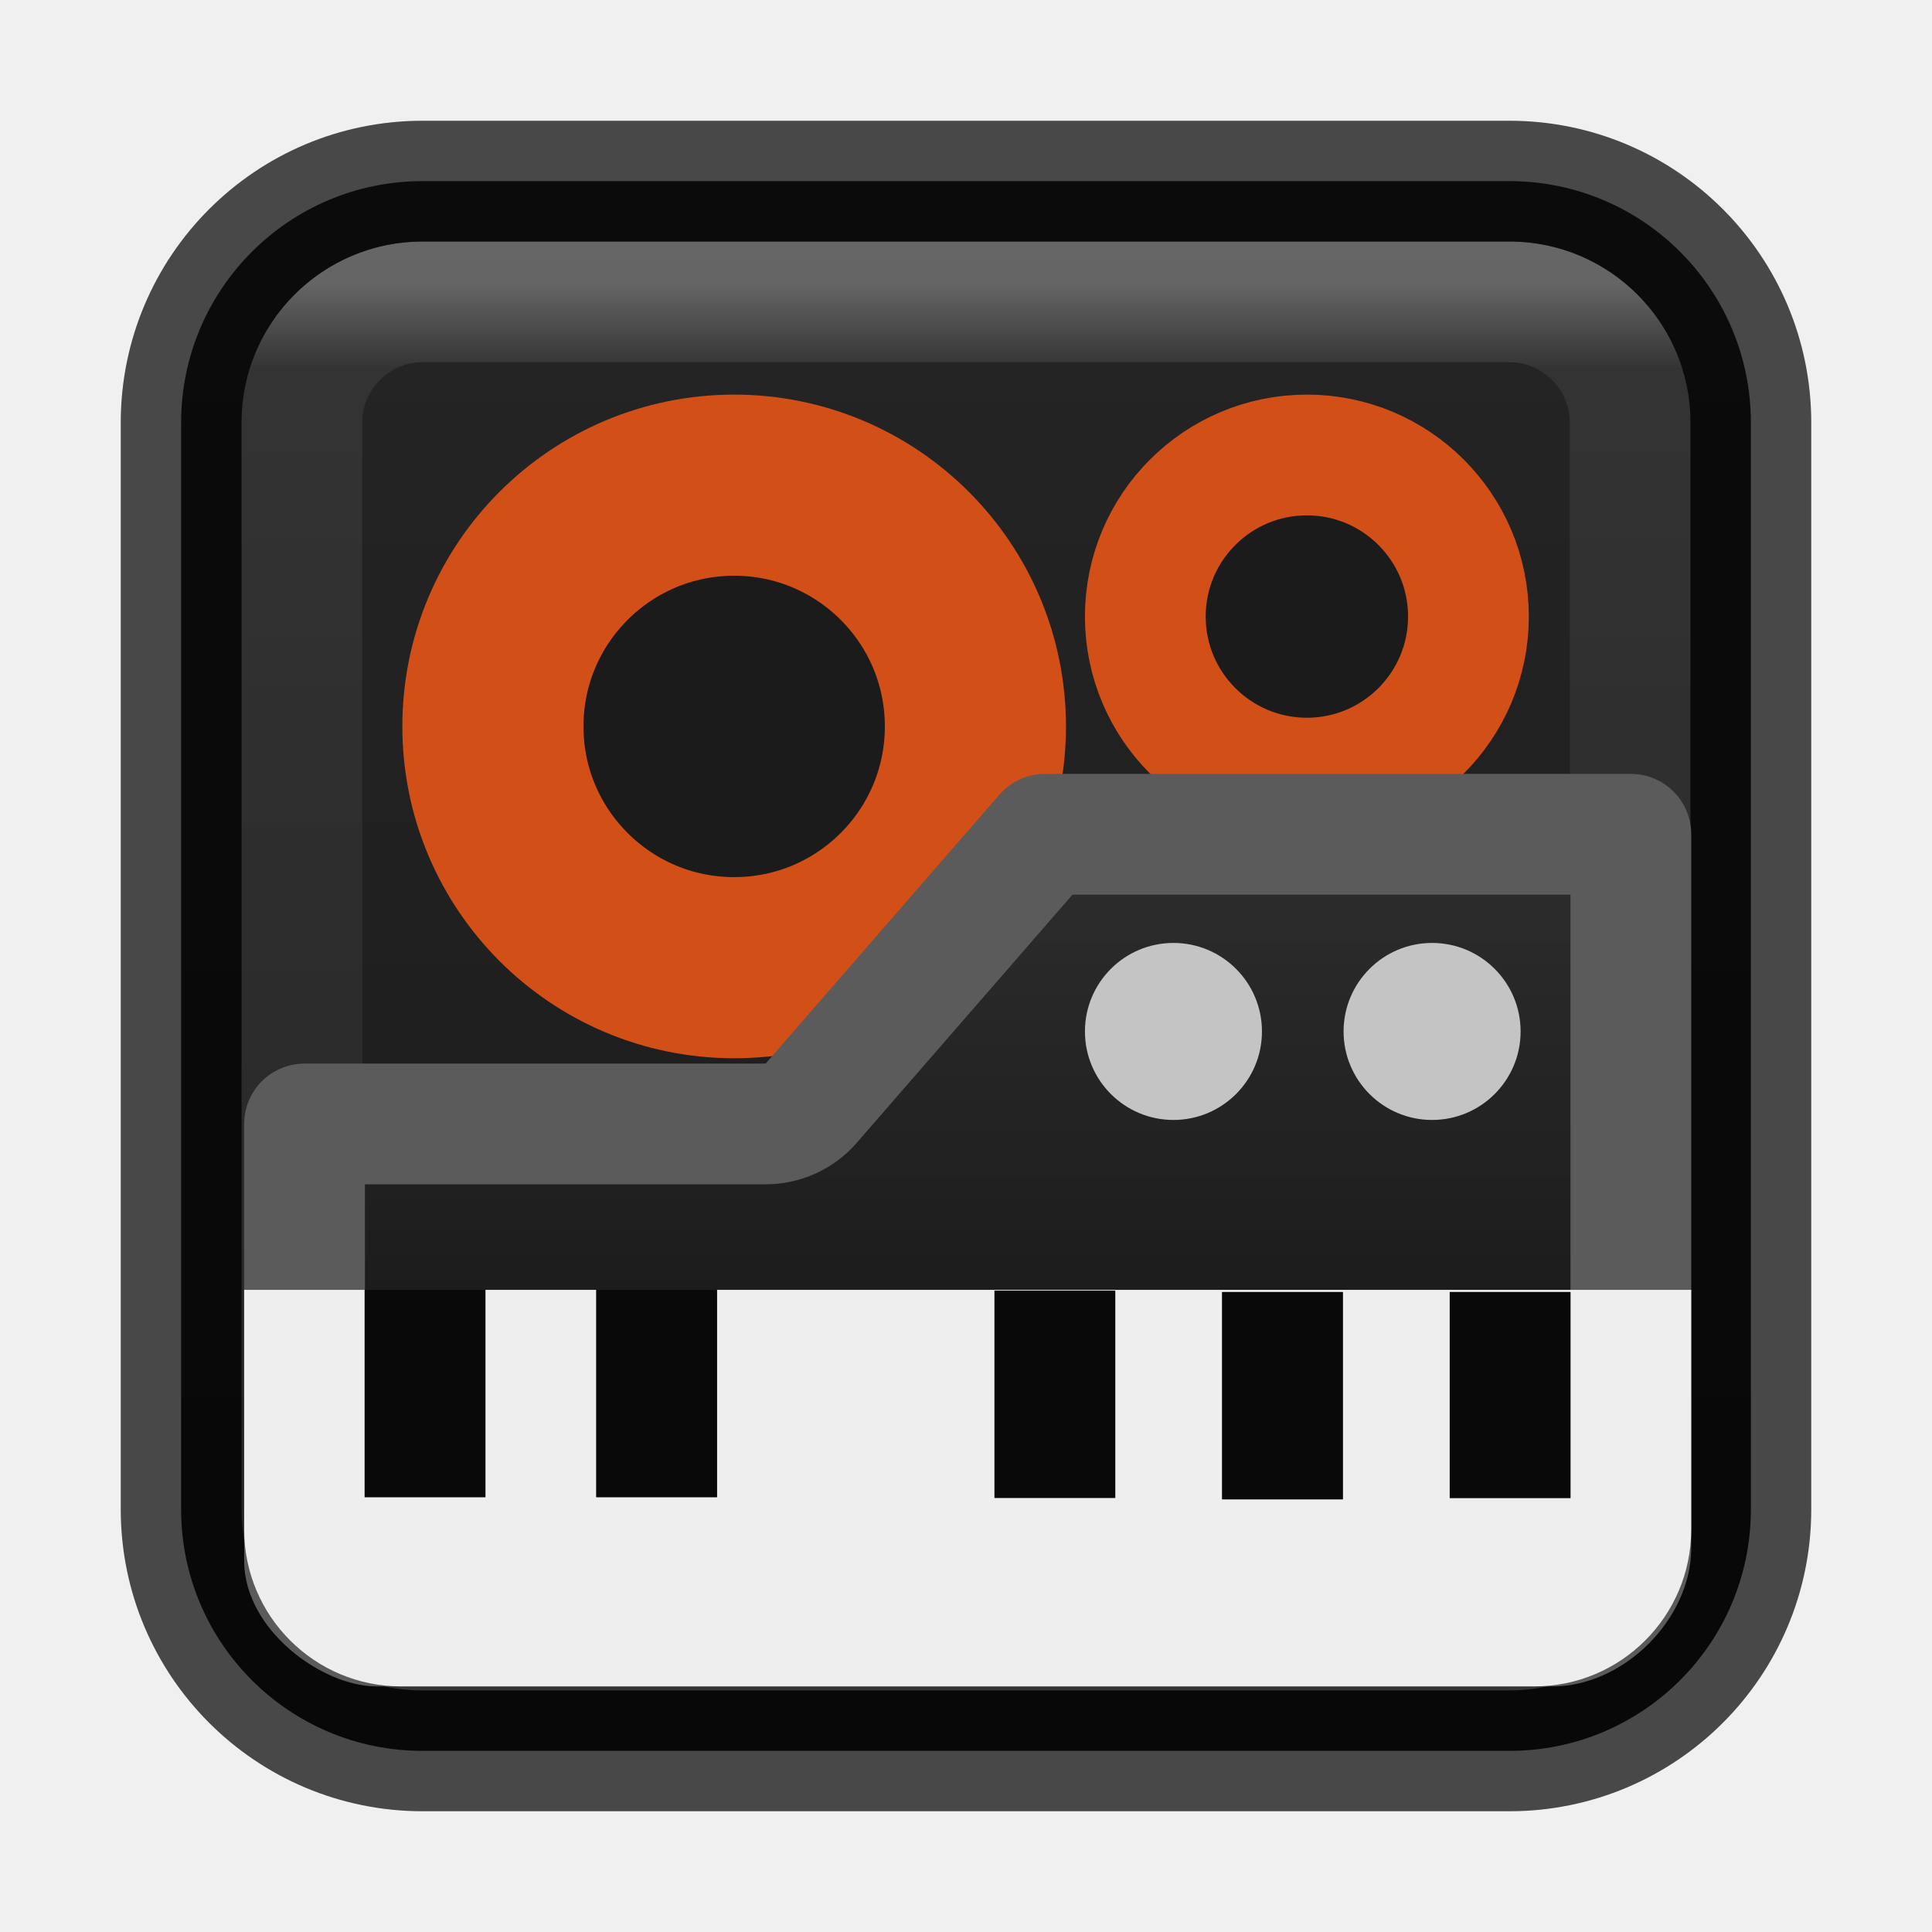
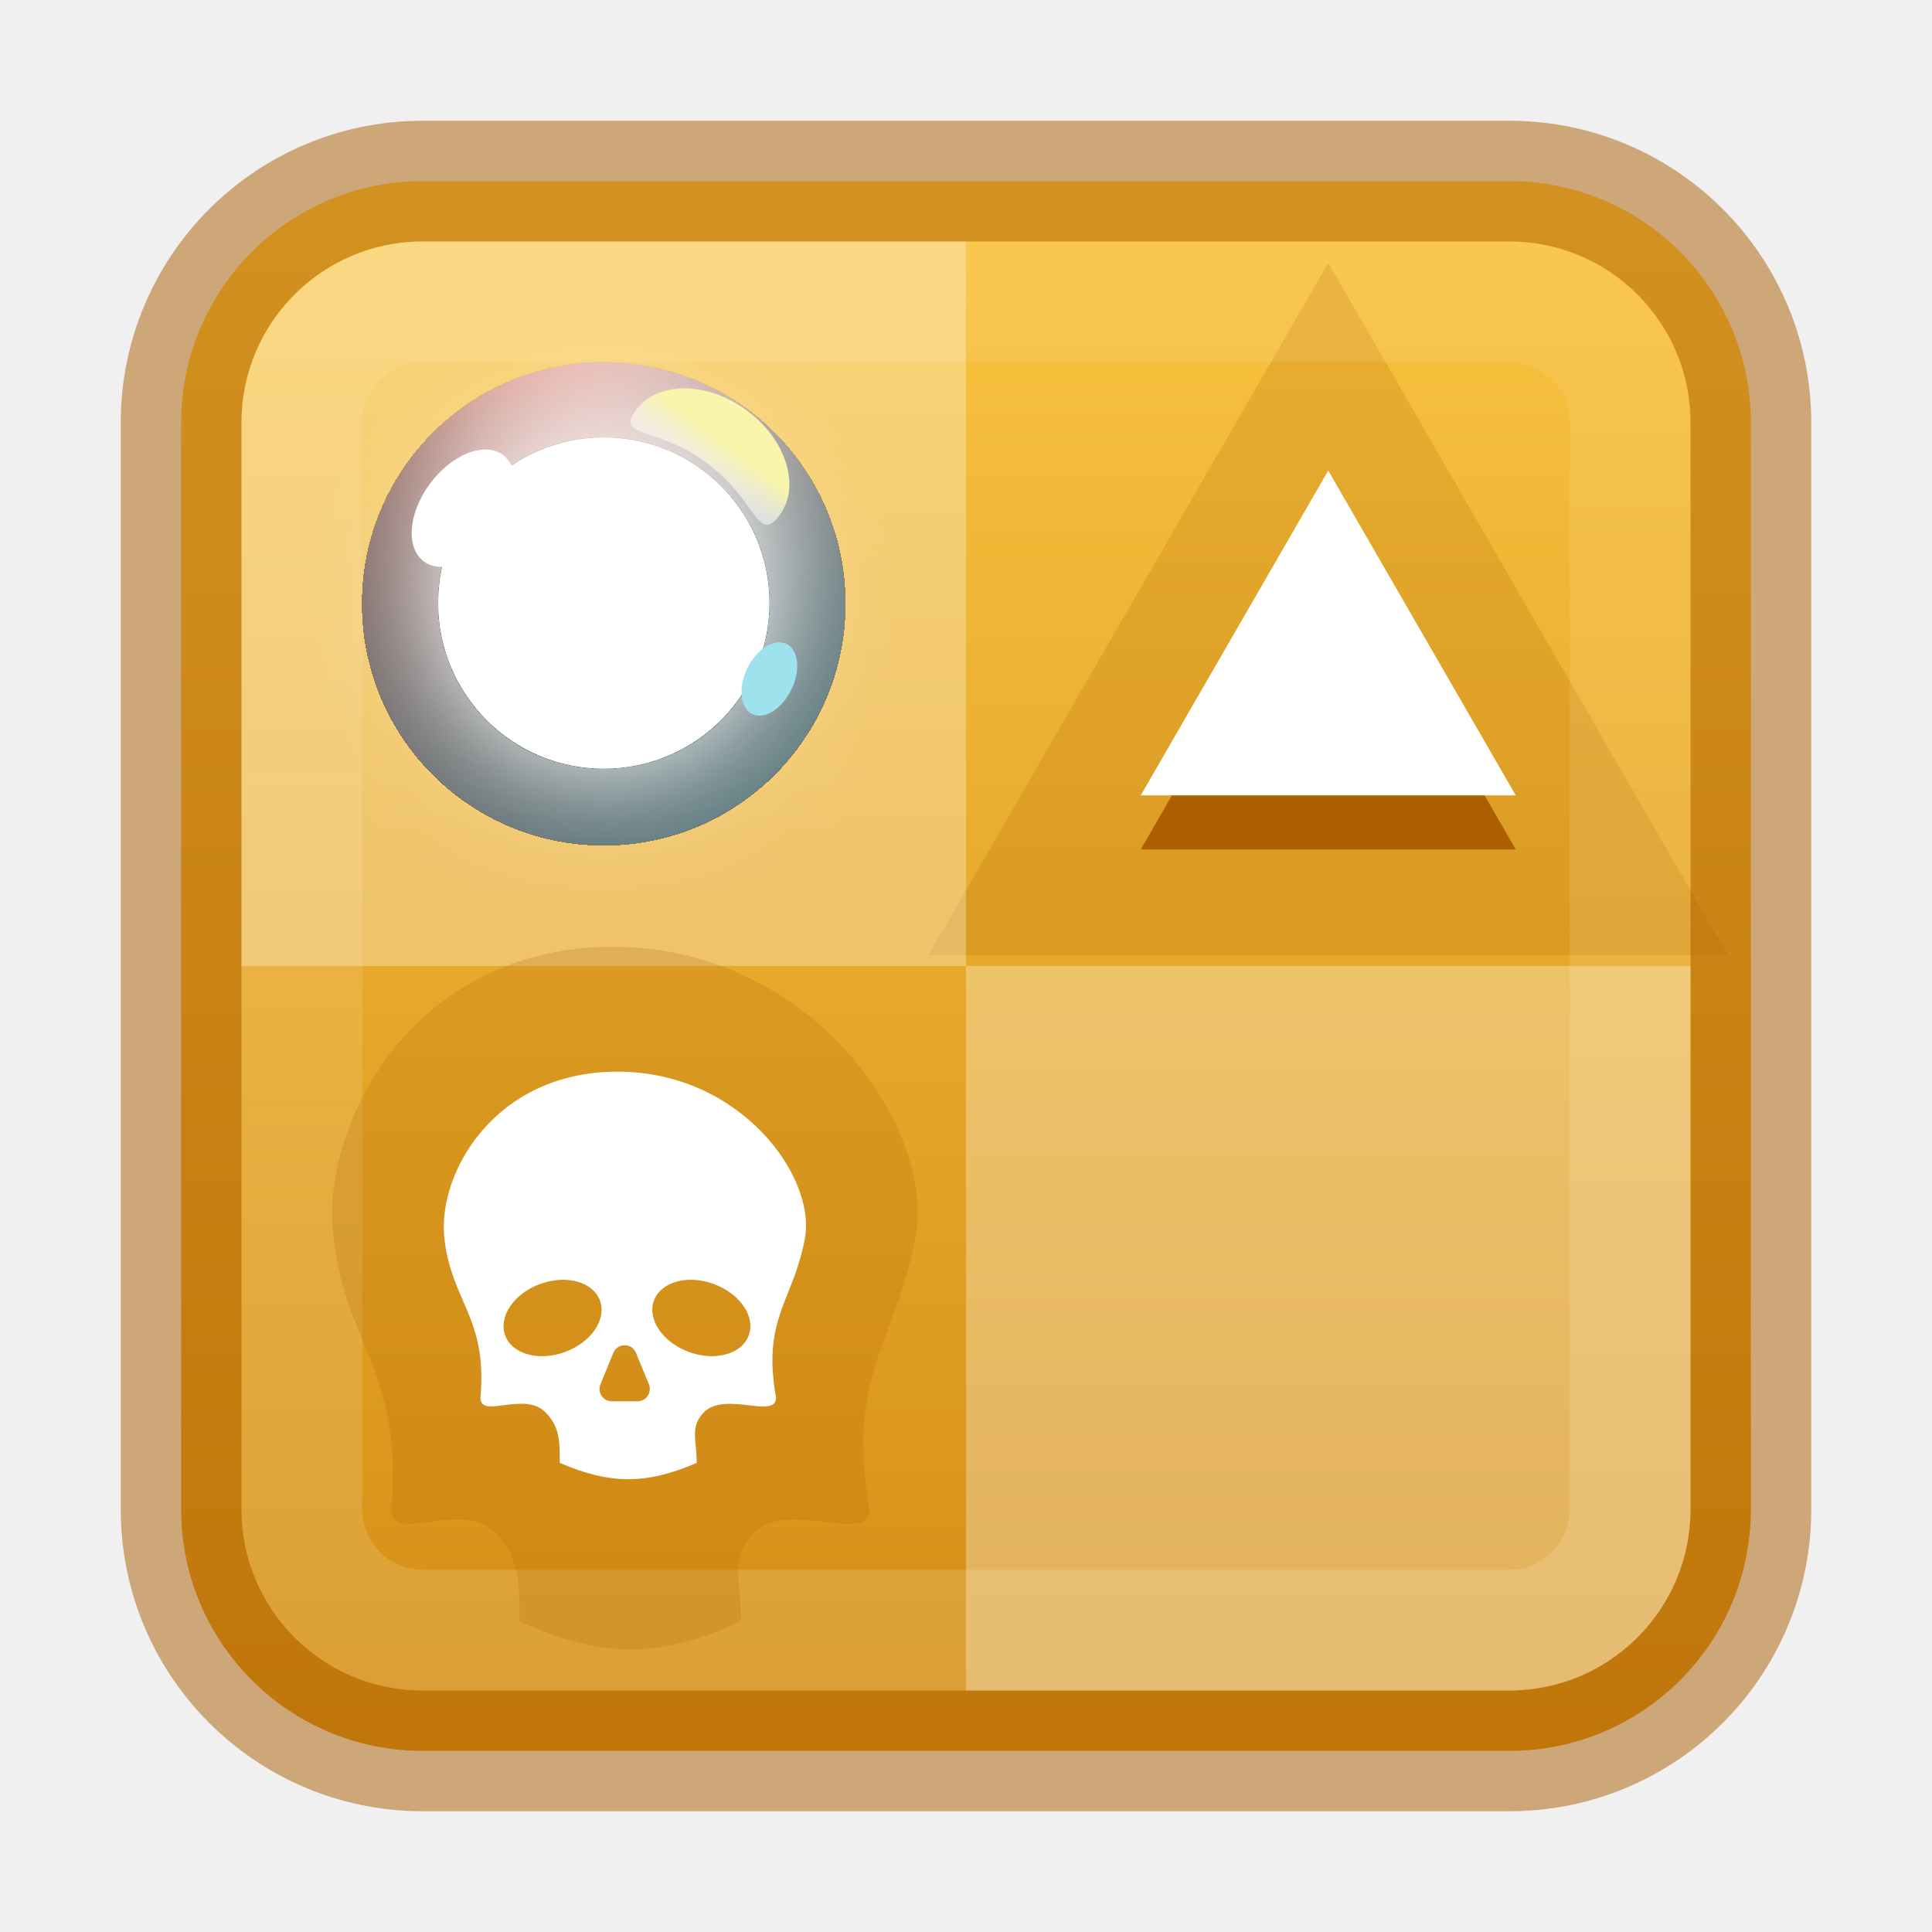
<svg xmlns="http://www.w3.org/2000/svg" width="16" height="16" viewBox="0 0 16 16" fill="none">
-   <path d="M12.5 1.5H3.5C2.395 1.5 1.5 2.395 1.5 3.5V12.5C1.5 13.605 2.395 14.5 3.5 14.5H12.5C13.605 14.5 14.5 13.605 14.5 12.5V3.5C14.5 2.395 13.605 1.5 12.5 1.5Z" fill="url(#paint0_linear)" />
-   <path opacity="0.3" d="M12.5 2.5H3.5C2.948 2.5 2.5 2.948 2.5 3.5V12.5C2.5 13.052 2.948 13.5 3.5 13.5H12.5C13.052 13.5 13.5 13.052 13.5 12.5V3.5C13.5 2.948 13.052 2.5 12.5 2.5Z" stroke="url(#paint1_linear)" stroke-linecap="round" stroke-linejoin="round" />
-   <path opacity="0.7" d="M12.5 1.5H3.5C2.395 1.5 1.5 2.395 1.5 3.5V12.5C1.5 13.605 2.395 14.5 3.5 14.5H12.5C13.605 14.5 14.5 13.605 14.5 12.5V3.5C14.5 2.395 13.605 1.5 12.5 1.5Z" stroke="black" stroke-linecap="round" stroke-linejoin="round" />
-   <circle cx="6.08" cy="6.016" r="1.998" fill="#1B1B1B" stroke="#D25017" stroke-width="1.5" />
-   <circle cx="10.823" cy="5.106" r="1.338" fill="#1B1B1B" stroke="#D25017" />
-   <path d="M13.506 6.909V6.918V6.928V6.939V6.949V6.96V6.97V6.981V6.992V7.003V7.014V7.025V7.036V7.047V7.058V7.07V7.081V7.093V7.104V7.116V7.128V7.14V7.152V7.164V7.176V7.188V7.2V7.212V7.225V7.237V7.25V7.262V7.275V7.288V7.301V7.314V7.326V7.34V7.353V7.366V7.379V7.392V7.406V7.419V7.433V7.446V7.46V7.474V7.487V7.501V7.515V7.529V7.543V7.557V7.571V7.585V7.6V7.614V7.628V7.643V7.657V7.672V7.686V7.701V7.716V7.731V7.746V7.76V7.775V7.79V7.805V7.821V7.836V7.851V7.866V7.882V7.897V7.912V7.928V7.943V7.959V7.974V7.99V8.006V8.022V8.037V8.053V8.069V8.085V8.101V8.117V8.133V8.149V8.165V8.182V8.198V8.214V8.231V8.247V8.263V8.28V8.296V8.313V8.329V8.346V8.363V8.379V8.396V8.413V8.429V8.446V8.463V8.48V8.497V8.514V8.531V8.548V8.565V8.582V8.599V8.616V8.633V8.65V8.667V8.685V8.702V8.719V8.737V8.754V8.771V8.789V8.806V8.823V8.841V8.858V8.876V8.893V8.911V8.928V8.946V8.964V8.981V8.999V9.016V9.034V9.052V9.07V9.087V9.105V9.123V9.14V9.158V9.176V9.194V9.212V9.229V9.247V9.265V9.283V9.301V9.319V9.337V9.354V9.372V9.39V9.408V9.426V9.444V9.462V9.48V9.498V9.516V9.534V9.552V9.57V9.588V9.605V9.623V9.641V9.659V9.677V9.695V9.713V9.731V9.749V9.767V9.785V9.803V9.821V9.839V9.857V9.875V9.893V9.91V9.928V9.946V9.964V9.982V10V10.018V10.036V10.053V10.071V10.089V10.107V10.124V10.142V10.16V10.178V10.195V10.213V10.231V10.249V10.266V10.284V10.302V10.319V10.337V10.354V10.372V10.389V10.407V10.424V10.442V10.459V10.477V10.494V10.511V10.529V10.546V10.563V10.581V10.598V10.615V10.632V10.649V10.667V10.684V10.701V10.718V10.735V10.752V10.769V10.786V10.803V10.819V10.836V10.853V10.87V10.887V10.903V10.92V10.937V10.953V10.97V10.986V11.003V11.019V11.036V11.052V11.068V11.084V11.101V11.117V11.133V11.149V11.165V11.181V11.197V11.213V11.229V11.245V11.261V11.276V11.292V11.308V11.323V11.339V11.354V11.37V11.385V11.401V11.416V11.431V11.446V11.461V11.477V11.492V11.507V11.522V11.536V11.551V11.566V11.581V11.595V11.61V11.625V11.639V11.653V11.668V11.682V11.696V11.711V11.725V11.739V11.753V11.767V11.781V11.794V11.808V11.822V11.835V11.849V11.863V11.876V11.889V11.902V11.916V11.929V11.942V11.955V11.968V11.981V11.994V12.006V12.019V12.031V12.044V12.056V12.069V12.081V12.093V12.105V12.117V12.13V12.141V12.153V12.165V12.177V12.188V12.2V12.211V12.223V12.234V12.245V12.256V12.267V12.278V12.289V12.3V12.31V12.321V12.332V12.342V12.352V12.363V12.373V12.383V12.393V12.403V12.413V12.422V12.432V12.441V12.451V12.46V12.47V12.479V12.488V12.497V12.506V12.515V12.523V12.532V12.54V12.549V12.557V12.565V12.574V12.582V12.589V12.597V12.605V12.613V12.62V12.628V12.635V12.642V12.649V12.656V12.663V12.67V12.677V12.683V12.69V12.696V12.703V12.709V12.715V12.721V12.727V12.732V12.738V12.743V12.749V12.754V12.759V12.764V12.769V12.774V12.779V12.784V12.788V12.792V12.797V12.801V12.805V12.809V12.813V12.816V12.82C13.506 12.96 13.436 13.124 13.297 13.262C13.157 13.4 12.992 13.466 12.862 13.466H12.859H12.855H12.851H12.848H12.843H12.839H12.834H12.83H12.825H12.82H12.814H12.809H12.803H12.797H12.791H12.785H12.779H12.773H12.766H12.759H12.752H12.745H12.737H12.73H12.722H12.714H12.706H12.698H12.69H12.681H12.672H12.664H12.655H12.645H12.636H12.627H12.617H12.607H12.597H12.587H12.577H12.566H12.556H12.545H12.534H12.523H12.511H12.5H12.489H12.477H12.465H12.453H12.441H12.429H12.416H12.404H12.391H12.378H12.365H12.352H12.339H12.325H12.312H12.298H12.284H12.27H12.256H12.242H12.227H12.213H12.198H12.183H12.168H12.153H12.138H12.123H12.107H12.091H12.076H12.06H12.044H12.028H12.011H11.995H11.979H11.962H11.945H11.928H11.911H11.894H11.877H11.86H11.842H11.825H11.807H11.789H11.771H11.753H11.735H11.717H11.698H11.68H11.661H11.643H11.624H11.605H11.586H11.566H11.547H11.528H11.508H11.489H11.469H11.449H11.429H11.409H11.389H11.369H11.349H11.328H11.308H11.287H11.267H11.246H11.225H11.204H11.183H11.162H11.14H11.119H11.098H11.076H11.055H11.033H11.011H10.989H10.967H10.945H10.923H10.901H10.878H10.856H10.834H10.811H10.788H10.765H10.743H10.72H10.697H10.674H10.651H10.628H10.604H10.581H10.558H10.534H10.511H10.487H10.463H10.439H10.416H10.392H10.368H10.344H10.32H10.295H10.271H10.247H10.223H10.198H10.174H10.149H10.124H10.1H10.075H10.05H10.025H10.001H9.976H9.951H9.926H9.9H9.875H9.85H9.825H9.799H9.774H9.749H9.723H9.698H9.672H9.646H9.621H9.595H9.569H9.544H9.518H9.492H9.466H9.44H9.414H9.388H9.362H9.336H9.31H9.283H9.257H9.231H9.205H9.178H9.152H9.126H9.099H9.073H9.046H9.02H8.993H8.967H8.94H8.913H8.887H8.86H8.833H8.807H8.78H8.753H8.727H8.7H8.673H8.646H8.619H8.592H8.565H8.539H8.512H8.485H8.458H8.431H8.404H8.377H8.35H8.323H8.296H8.269H8.242H8.215H8.188H8.161H8.134H8.107H8.08H8.053H8.026H7.999H7.972H7.944H7.917H7.89H7.863H7.836H7.809H7.782H7.755H7.728H7.701H7.674H7.647H7.62H7.593H7.566H7.539H7.512H7.485H7.458H7.432H7.405H7.378H7.351H7.324H7.297H7.271H7.244H7.217H7.19H7.164H7.137H7.11H7.084H7.057H7.03H7.004H6.977H6.951H6.924H6.898H6.871H6.845H6.819H6.792H6.766H6.74H6.714H6.687H6.661H6.635H6.609H6.583H6.557H6.531H6.505H6.479H6.453H6.428H6.402H6.376H6.35H6.325H6.299H6.274H6.248H6.223H6.197H6.172H6.147H6.122H6.096H6.071H6.046H6.021H5.996H5.971H5.946H5.922H5.897H5.872H5.848H5.823H5.798H5.774H5.75H5.725H5.701H5.677H5.653H5.629H5.605H5.581H5.557H5.533H5.509H5.486H5.462H5.439H5.415H5.392H5.369H5.346H5.322H5.299H5.276H5.253H5.231H5.208H5.185H5.163H5.14H5.118H5.095H5.073H5.051H5.029H5.007H4.985H4.963H4.941H4.92H4.898H4.877H4.855H4.834H4.813H4.792H4.771H4.75H4.729H4.708H4.688H4.667H4.647H4.627H4.606H4.586H4.566H4.546H4.526H4.507H4.487H4.468H4.448H4.429H4.41H4.391H4.372H4.353H4.334H4.315H4.297H4.278H4.26H4.242H4.224H4.206H4.188H4.17H4.153H4.135H4.118H4.101H4.083H4.066H4.05H4.033H4.016H4H3.983H3.967H3.951H3.935H3.919H3.903H3.888H3.872H3.857H3.841H3.826H3.811H3.796H3.782H3.767H3.753H3.738H3.724H3.71H3.696H3.683H3.669H3.656H3.642H3.629H3.616H3.603H3.59H3.578H3.565H3.553H3.541H3.529H3.517H3.505H3.494H3.482H3.471H3.46H3.449H3.438H3.427H3.417H3.407H3.396H3.386H3.376H3.367H3.357H3.348H3.339H3.33H3.321H3.312H3.303H3.295H3.287H3.279H3.271H3.263H3.255H3.248H3.241H3.234H3.227H3.22H3.213H3.207H3.201H3.195H3.189H3.183H3.178H3.173H3.167H3.162H3.158H3.153H3.149H3.144H3.14H3.137H3.133H3.129H3.126H3.123H3.12H3.117C3.044 13.466 2.882 13.415 2.728 13.282C2.578 13.151 2.522 13.018 2.522 12.929V12.926V12.922V12.919V12.915V12.912V12.908V12.905V12.901V12.897V12.893V12.889V12.885V12.881V12.876V12.872V12.868V12.864V12.859V12.854V12.85V12.845V12.841V12.836V12.831V12.826V12.821V12.816V12.811V12.806V12.801V12.795V12.79V12.785V12.779V12.774V12.768V12.763V12.757V12.751V12.745V12.74V12.734V12.728V12.722V12.716V12.71V12.703V12.697V12.691V12.685V12.678V12.672V12.665V12.659V12.652V12.645V12.639V12.632V12.625V12.618V12.611V12.604V12.597V12.59V12.583V12.576V12.569V12.562V12.554V12.547V12.54V12.532V12.525V12.517V12.509V12.502V12.494V12.486V12.479V12.471V12.463V12.455V12.447V12.439V12.431V12.423V12.415V12.407V12.398V12.39V12.382V12.373V12.365V12.357V12.348V12.34V12.331V12.322V12.314V12.305V12.296V12.288V12.279V12.27V12.261V12.252V12.243V12.235V12.225V12.216V12.207V12.198V12.189V12.18V12.171V12.161V12.152V12.143V12.133V12.124V12.114V12.105V12.096V12.086V12.076V12.067V12.057V12.048V12.038V12.028V12.018V12.009V11.999V11.989V11.979V11.969V11.959V11.949V11.939V11.929V11.919V11.909V11.899V11.889V11.879V11.869V11.858V11.848V11.838V11.828V11.818V11.807V11.797V11.786V11.776V11.766V11.755V11.745V11.734V11.724V11.713V11.703V11.692V11.681V11.671V11.66V11.65V11.639V11.628V11.617V11.607V11.596V11.585V11.575V11.564V11.553V11.542V11.531V11.52V11.509V11.498V11.488V11.477V11.466V11.455V11.444V11.433V11.422V11.411V11.4V11.389V11.378V11.367V11.355V11.345V11.333V11.322V11.311V11.3V11.289V11.278V11.267V11.255V11.244V11.233V11.222V11.211V11.199V11.188V11.177V11.166V11.154V11.143V11.132V11.121V11.109V11.098V11.087V11.075V11.064V11.053V11.042V11.03V11.019V11.008V10.996V10.985V10.974V10.963V10.951V10.94V10.929V10.917V10.906V10.895V10.883V10.872V10.861V10.849V10.838V10.827V10.815V10.804V10.793V10.781V10.77V10.759V10.748V10.736V10.725V10.714V10.703V10.691V10.68V10.669V10.658V10.646V10.635V10.624V10.613V10.601V10.59V10.579V10.568V10.556V10.545V10.534V10.523V10.512V10.501V10.49V10.479V10.467V10.456V10.445V10.434V10.423V10.412V10.401V10.39V10.379V10.368V10.357V10.346V10.335V10.324V10.313V10.303V10.292V10.281V10.27V10.259V10.248V10.237V10.227V10.216V10.205V10.194V10.184V10.173V10.162V10.152V10.141V10.13V10.12V10.109V10.099V10.088V10.078V10.067V10.057V10.046V10.036V10.025V10.015V10.005V9.994V9.984V9.974V9.964V9.953V9.943V9.933V9.923V9.913V9.903V9.893V9.883V9.873V9.863V9.853V9.843V9.833V9.823V9.813V9.803V9.794V9.784V9.774V9.764V9.755V9.745V9.736V9.726V9.716V9.707V9.697V9.688V9.679V9.669V9.66V9.651V9.641V9.632V9.623V9.614V9.605V9.596V9.587V9.578V9.569V9.56V9.551V9.542V9.533V9.524V9.516V9.507V9.498V9.49V9.481V9.472V9.464V9.455V9.447V9.439V9.43V9.422V9.414V9.405V9.397V9.389V9.381V9.373V9.365V9.357V9.349V9.341V9.333V9.326V9.318V9.31V9.308H6.34C6.485 9.308 6.623 9.246 6.718 9.136L8.654 6.909H13.506Z" fill="url(#paint2_linear)" stroke="#5B5B5B" stroke-linecap="round" stroke-linejoin="round" />
-   <path d="M2.022 10.682H14.006V12.666C14.006 13.384 13.424 13.966 12.706 13.966H3.322C2.604 13.966 2.022 13.384 2.022 12.666V10.682Z" fill="#EEEEEE" />
-   <rect x="3.02" y="10.682" width="1" height="1.717" fill="#222222" />
-   <rect x="3.27" y="10.932" width="0.5" height="1.217" stroke="black" stroke-opacity="0.75" stroke-width="0.5" />
-   <rect x="4.938" y="10.682" width="1" height="1.717" fill="#222222" />
-   <rect x="5.188" y="10.932" width="0.5" height="1.217" stroke="black" stroke-opacity="0.75" stroke-width="0.5" />
-   <mask id="path-12-inside-1" fill="white">
-     <path d="M8.236 10.688H9.236V12.405H8.236V10.688Z" />
-   </mask>
-   <path d="M8.236 10.688H9.236V12.405H8.236V10.688Z" fill="#222222" />
-   <path d="M8.236 10.688V9.689H7.236V10.688H8.236ZM9.236 10.688H10.236V9.689H9.236V10.688ZM9.236 12.405V13.405H10.236V12.405H9.236ZM8.236 12.405H7.236V13.405H8.236V12.405ZM8.236 11.688H9.236V9.689H8.236V11.688ZM8.236 10.688V12.405H10.236V10.688H8.236ZM9.236 11.405H8.236V13.405H9.236V11.405ZM9.236 12.405V10.688H7.236V12.405H9.236Z" fill="black" fill-opacity="0.75" mask="url(#path-12-inside-1)" />
-   <rect x="10.121" y="10.7" width="1" height="1.717" fill="#222222" />
-   <rect x="10.371" y="10.95" width="0.5" height="1.217" stroke="black" stroke-opacity="0.75" stroke-width="0.5" />
-   <rect x="12.006" y="10.7" width="1" height="1.706" fill="#222222" />
-   <rect x="12.256" y="10.95" width="0.5" height="1.206" stroke="black" stroke-opacity="0.75" stroke-width="0.5" />
-   <circle cx="9.718" cy="8.542" r="0.733" fill="#C4C4C4" />
-   <circle cx="11.86" cy="8.542" r="0.733" fill="#C4C4C4" />
+   <path d="M12.5 1.5H3.5C2.395 1.5 1.5 2.395 1.5 3.5V12.5C1.5 13.605 2.395 14.5 3.5 14.5H12.5C13.605 14.5 14.5 13.605 14.5 12.5V3.5C14.5 2.395 13.605 1.5 12.5 1.5Z" fill="url(#paint0_linear_677_261)" stroke="#AD5F00" stroke-opacity="0.5" stroke-width="1" />
+   <path d="M11 2.177L14.31 7.911H7.689L11 2.177Z" fill="#AD5F00" fill-opacity="0.2" />
+   <path fill-rule="evenodd" clip-rule="evenodd" d="M11 4.345L9.447 7.035H12.553L11 4.345Z" fill="#AD5F00" />
+   <path d="M11 3.897L12.553 6.587H9.447L11 3.897Z" fill="white" />
+   <path d="M14 12.5C14 13.328 13.328 14 12.5 14L8 14L8 8L14 8L14 12.5Z" fill="white" fill-opacity="0.3" />
+   <path d="M2 3.5C2 2.672 2.672 2 3.5 2L8 2V8L2 8L2 3.5Z" fill="white" fill-opacity="0.3" />
+   <path opacity="0.35" d="M12.5 2.5H3.5C2.948 2.5 2.5 2.948 2.5 3.5V12.5C2.5 13.052 2.948 13.5 3.5 13.5H12.5C13.052 13.5 13.5 13.052 13.5 12.5V3.5C13.5 2.948 13.052 2.5 12.5 2.5Z" stroke="url(#paint1_linear_677_261)" stroke-linecap="round" stroke-linejoin="round" />
+   <g filter="url(#filter0_i_677_261)">
+     <path d="M7 5C7 6.105 6.105 7 5 7C3.895 7 3 6.105 3 5C3 3.895 3.895 3 5 3C6.105 3 7 3.895 7 5Z" fill="url(#paint2_linear_677_261)" />
+   </g>
+   <g filter="url(#filter1_d_677_261)">
+     <path d="M6.372 4.994C6.372 5.752 5.758 6.366 5 6.366C4.243 6.366 3.629 5.752 3.629 4.994C3.629 4.237 4.243 3.623 5 3.623C5.758 3.623 6.372 4.237 6.372 4.994Z" fill="white" />
+   </g>
+   <path d="M4.116 4.41C3.937 4.654 3.666 4.762 3.512 4.651C3.359 4.54 3.379 4.252 3.559 4.008C3.739 3.764 4.009 3.655 4.163 3.766C4.317 3.877 4.296 4.165 4.116 4.41Z" fill="white" />
+   <path d="M6.454 4.27C6.274 4.508 6.265 4.139 5.85 3.832C5.435 3.524 5.09 3.63 5.27 3.393C5.45 3.155 5.861 3.158 6.187 3.401C6.514 3.643 6.633 4.032 6.454 4.27Z" fill="url(#paint3_linear_677_261)" />
+   <path d="M6.554 5.71C6.477 5.87 6.332 5.962 6.231 5.914C6.13 5.866 6.111 5.697 6.188 5.536C6.266 5.375 6.411 5.284 6.512 5.332C6.613 5.38 6.632 5.549 6.554 5.71Z" fill="#9EE2EE" />
+   <path fill-rule="evenodd" clip-rule="evenodd" d="M5.075 7.841C6.716 7.841 7.735 9.331 7.585 10.22C7.532 10.532 7.444 10.765 7.362 10.986C7.21 11.393 7.073 11.758 7.199 12.495C7.199 12.648 7.034 12.628 6.834 12.604C6.625 12.579 6.377 12.549 6.233 12.702C6.092 12.854 6.106 13.005 6.124 13.197C6.13 13.268 6.137 13.343 6.137 13.426C5.461 13.737 4.979 13.737 4.303 13.426C4.303 13.116 4.303 12.909 4.11 12.702C3.964 12.546 3.74 12.578 3.555 12.603C3.38 12.627 3.241 12.647 3.241 12.495C3.298 11.826 3.154 11.47 3.006 11.107C2.902 10.852 2.797 10.593 2.759 10.22C2.662 9.289 3.434 7.841 5.075 7.841Z" fill="#AD5F00" fill-opacity="0.2" />
+   <path fill-rule="evenodd" clip-rule="evenodd" d="M5.114 8.875C6.129 8.875 6.759 9.74 6.666 10.255C6.633 10.436 6.579 10.572 6.528 10.7C6.434 10.936 6.35 11.147 6.427 11.575C6.427 11.663 6.326 11.652 6.201 11.638C6.072 11.623 5.919 11.606 5.83 11.695C5.743 11.783 5.751 11.871 5.762 11.982C5.766 12.023 5.77 12.067 5.77 12.115C5.352 12.295 5.054 12.295 4.636 12.115C4.636 11.935 4.636 11.815 4.516 11.695C4.426 11.604 4.287 11.623 4.173 11.637C4.065 11.652 3.979 11.663 3.979 11.575C4.014 11.187 3.925 10.98 3.833 10.769C3.769 10.621 3.704 10.471 3.68 10.255C3.621 9.715 4.098 8.875 5.114 8.875ZM4.678 11.197C4.895 11.118 5.025 10.928 4.969 10.772C4.913 10.616 4.692 10.554 4.474 10.633C4.257 10.712 4.127 10.902 4.183 11.058C4.239 11.214 4.46 11.276 4.678 11.197ZM5.415 10.772C5.359 10.928 5.49 11.118 5.707 11.197C5.924 11.276 6.145 11.214 6.201 11.058C6.258 10.902 6.127 10.712 5.91 10.633C5.693 10.554 5.471 10.616 5.415 10.772ZM5.267 11.204C5.233 11.12 5.114 11.12 5.079 11.204L4.973 11.464C4.945 11.531 4.994 11.605 5.067 11.605H5.28C5.352 11.605 5.401 11.531 5.374 11.464L5.267 11.204Z" fill="white" />
  <defs>
-     <linearGradient id="paint0_linear" x1="7.858" y1="1.551" x2="7.858" y2="14.491" gradientUnits="userSpaceOnUse">
-       <stop stop-color="#252525" />
-       <stop offset="1" stop-color="#1A1A1A" />
+     <filter id="filter0_i_677_261" x="3" y="1" width="4" height="6" filterUnits="userSpaceOnUse" color-interpolation-filters="sRGB">
+       <feFlood flood-opacity="0" result="BackgroundImageFix" />
+       <feBlend mode="normal" in="SourceGraphic" in2="BackgroundImageFix" result="shape" />
+       <feColorMatrix in="SourceAlpha" type="matrix" values="0 0 0 0 0 0 0 0 0 0 0 0 0 0 0 0 0 0 127 0" result="hardAlpha" />
+       <feOffset dy="-2" />
+       <feGaussianBlur stdDeviation="1" />
+       <feComposite in2="hardAlpha" operator="arithmetic" k2="-1" k3="1" />
+       <feColorMatrix type="matrix" values="0 0 0 0 0 0 0 0 0 0 0 0 0 0 0 0 0 0 0.5 0" />
+       <feBlend mode="normal" in2="shape" result="effect1_innerShadow_677_261" />
+     </filter>
+     <filter id="filter1_d_677_261" x="2.629" y="2.623" width="4.743" height="4.743" filterUnits="userSpaceOnUse" color-interpolation-filters="sRGB">
+       <feFlood flood-opacity="0" result="BackgroundImageFix" />
+       <feColorMatrix in="SourceAlpha" type="matrix" values="0 0 0 0 0 0 0 0 0 0 0 0 0 0 0 0 0 0 127 0" result="hardAlpha" />
+       <feOffset />
+       <feGaussianBlur stdDeviation="0.5" />
+       <feComposite in2="hardAlpha" operator="out" />
+       <feColorMatrix type="matrix" values="0 0 0 0 1 0 0 0 0 1 0 0 0 0 1 0 0 0 1 0" />
+       <feBlend mode="normal" in2="BackgroundImageFix" result="effect1_dropShadow_677_261" />
+       <feBlend mode="normal" in="SourceGraphic" in2="effect1_dropShadow_677_261" result="shape" />
+     </filter>
+     <linearGradient id="paint0_linear_677_261" x1="7.843" y1="1.694" x2="7.843" y2="14.411" gradientUnits="userSpaceOnUse">
+       <stop stop-color="#F9C440" />
+       <stop offset="1" stop-color="#D48E15" />
    </linearGradient>
-     <linearGradient id="paint1_linear" x1="8" y1="2.351" x2="8" y2="13.649" gradientUnits="userSpaceOnUse">
-       <stop stop-color="white" />
-       <stop offset="0.063" stop-color="white" stop-opacity="0.235" />
-       <stop offset="0.951" stop-color="white" stop-opacity="0.157" />
+     <linearGradient id="paint1_linear_677_261" x1="8" y1="3" x2="8" y2="13" gradientUnits="userSpaceOnUse">
+       <stop stop-color="white" stop-opacity="0.235" />
      <stop offset="1" stop-color="white" stop-opacity="0.392" />
    </linearGradient>
-     <linearGradient id="paint2_linear" x1="8.011" y1="6.409" x2="8.011" y2="13.966" gradientUnits="userSpaceOnUse">
-       <stop stop-color="#303030" />
-       <stop offset="1" stop-color="#0D0D0D" />
+     <linearGradient id="paint2_linear_677_261" x1="3.76" y1="3" x2="6.38" y2="6.722" gradientUnits="userSpaceOnUse">
+       <stop stop-color="#FFBCB1" />
+       <stop offset="1" stop-color="#B4F3FF" />
+     </linearGradient>
+     <linearGradient id="paint3_linear_677_261" x1="6.187" y1="3.401" x2="5.786" y2="3.942" gradientUnits="userSpaceOnUse">
+       <stop offset="0.48" stop-color="#F9F5AB" />
+       <stop offset="1" stop-color="white" stop-opacity="0.5" />
    </linearGradient>
  </defs>
</svg>
